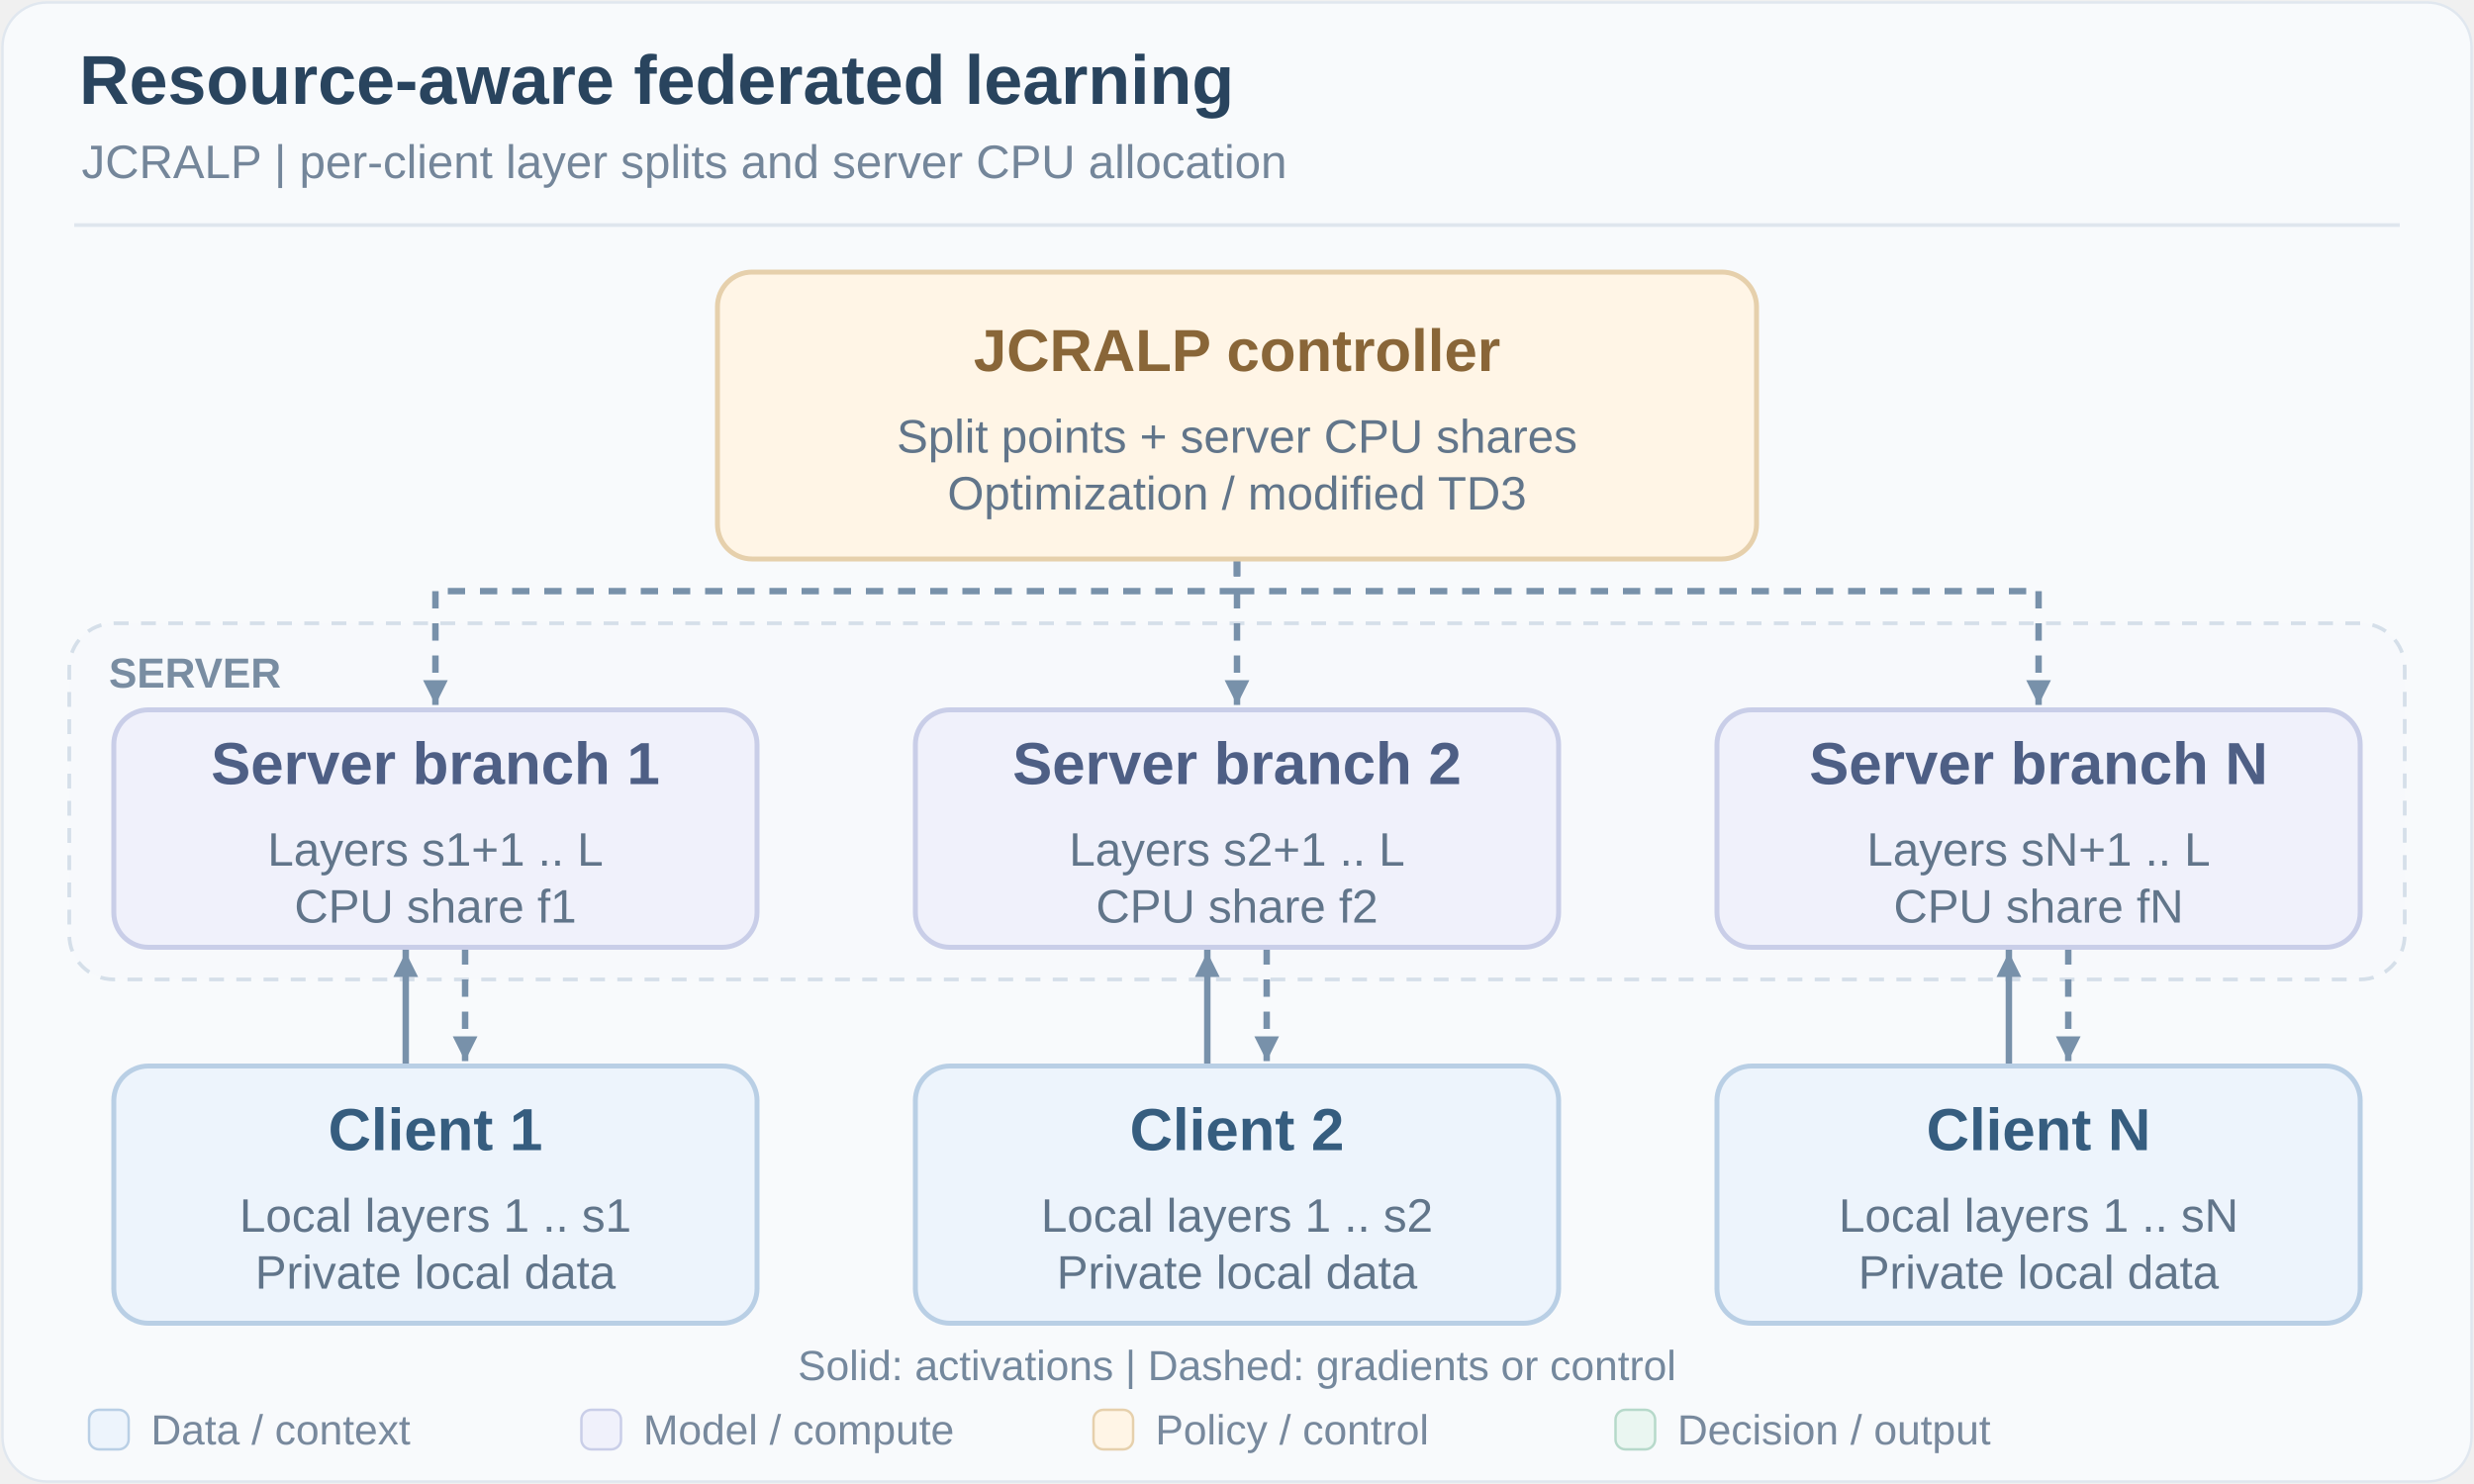
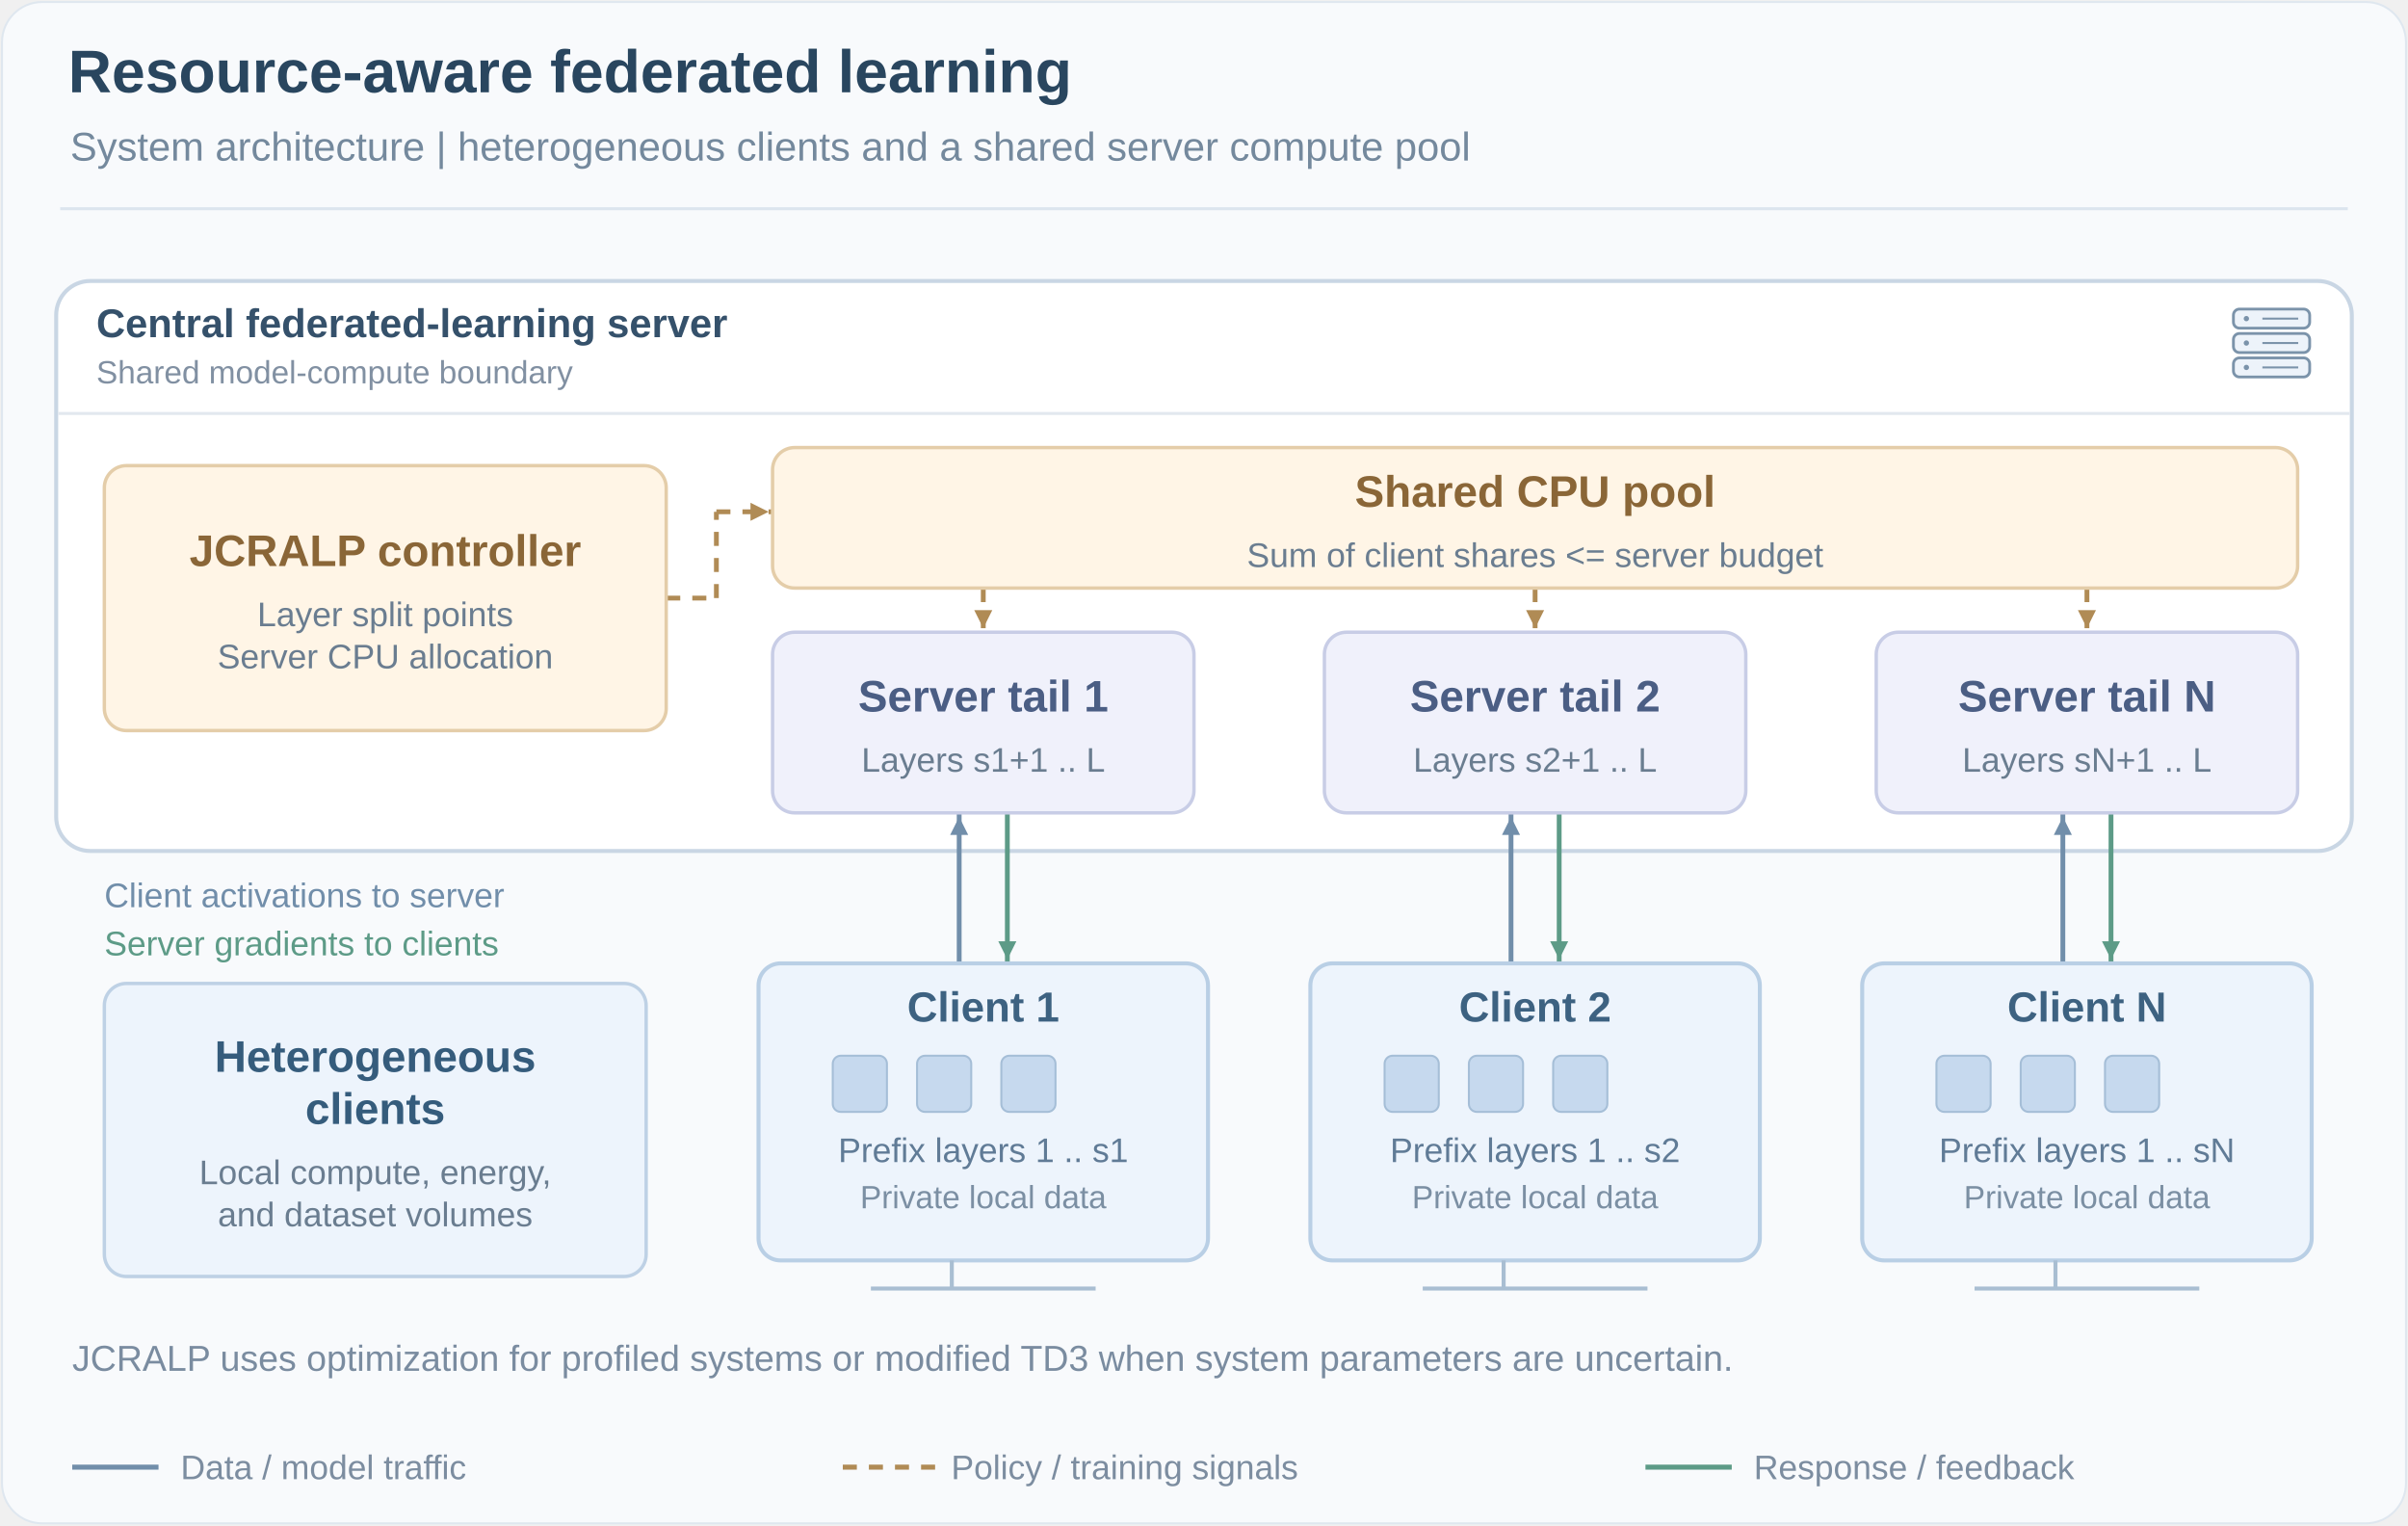
- <svg xmlns="http://www.w3.org/2000/svg" viewBox="0 0 1000 600" width="1000" height="600" role="img" aria-labelledby="title desc">
-   <defs>
-     <marker id="arrow" viewBox="0 0 12 12" refX="10" refY="6" markerWidth="11" markerHeight="11" markerUnits="userSpaceOnUse" orient="auto">
-       <path d="M 1 1 L 11 6 L 1 11 Z" fill="#7891aa" />
-     </marker>
-   </defs>
-   <rect x="1" y="1" width="998" height="598" rx="18" fill="#f8fafc" stroke="#e0e7ef" />
-   <rect x="28" y="252" width="944" height="144" rx="18" fill="#f7f9fc" stroke="#d5dfe9" stroke-width="1.5" stroke-dasharray="6 5" />
-   <text x="44" y="278" font-family="Arial, Helvetica, sans-serif" font-size="17" font-weight="600" fill="#798da2" text-anchor="start">SERVER</text>
-   <path d="M 164 431 L 164 383" fill="none" stroke="#7891aa" stroke-width="2.6" stroke-linejoin="round" />
-   <polygon points="164.0,385.0 169.0,395.0 159.0,395.0" fill="#7891aa" />
-   <path d="M 188.0 383.0 L 188.0 390.0 M 188.0 396.0 L 188.0 403.0 M 188.0 409.0 L 188.0 416.0 M 188.0 422.0 L 188.0 429.0" fill="none" stroke="#7891aa" stroke-width="2.6" stroke-linejoin="round" />
-   <polygon points="188.0,429.0 183.0,419.0 193.0,419.0" fill="#7891aa" />
-   <path d="M 500.0 226.0 L 500.0 233.0 M 500.0 239.0 L 493.0 239.0 M 487.0 239.0 L 480.0 239.0 M 474.0 239.0 L 467.0 239.0 M 461.0 239.0 L 454.0 239.0 M 448.0 239.0 L 441.0 239.0 M 435.0 239.0 L 428.0 239.0 M 422.0 239.0 L 415.0 239.0 M 409.0 239.0 L 402.0 239.0 M 396.0 239.0 L 389.0 239.0 M 383.0 239.0 L 376.0 239.0 M 370.0 239.0 L 363.0 239.0 M 357.0 239.0 L 350.0 239.0 M 344.0 239.0 L 337.0 239.0 M 331.0 239.0 L 324.0 239.0 M 318.0 239.0 L 311.0 239.0 M 305.0 239.0 L 298.0 239.0 M 292.0 239.0 L 285.0 239.0 M 279.0 239.0 L 272.0 239.0 M 266.0 239.0 L 259.0 239.0 M 253.0 239.0 L 246.0 239.0 M 240.0 239.0 L 233.0 239.0 M 227.0 239.0 L 220.0 239.0 M 214.0 239.0 L 207.0 239.0 M 201.0 239.0 L 194.0 239.0 M 188.0 239.0 L 181.0 239.0 M 176.0 239.0 L 176.0 246.0 M 176.0 252.0 L 176.0 259.0 M 176.0 265.0 L 176.0 272.0 M 176.0 278.0 L 176.0 285.0" fill="none" stroke="#7891aa" stroke-width="2.6" stroke-linejoin="round" />
-   <polygon points="176.0,285.0 171.0,275.0 181.0,275.0" fill="#7891aa" />
-   <path d="M 488 431 L 488 383" fill="none" stroke="#7891aa" stroke-width="2.6" stroke-linejoin="round" />
-   <polygon points="488.0,385.0 493.0,395.0 483.0,395.0" fill="#7891aa" />
-   <path d="M 512.0 383.0 L 512.0 390.0 M 512.0 396.0 L 512.0 403.0 M 512.0 409.0 L 512.0 416.0 M 512.0 422.0 L 512.0 429.0" fill="none" stroke="#7891aa" stroke-width="2.6" stroke-linejoin="round" />
-   <polygon points="512.0,429.0 507.0,419.0 517.0,419.0" fill="#7891aa" />
-   <path d="M 500.0 226.0 L 500.0 233.0 M 500.0 239.0 L 500.0 246.0 M 500.0 252.0 L 500.0 259.0 M 500.0 265.0 L 500.0 272.0 M 500.0 278.0 L 500.0 285.0" fill="none" stroke="#7891aa" stroke-width="2.6" stroke-linejoin="round" />
-   <polygon points="500.0,285.0 495.0,275.0 505.0,275.0" fill="#7891aa" />
-   <path d="M 812 431 L 812 383" fill="none" stroke="#7891aa" stroke-width="2.6" stroke-linejoin="round" />
-   <polygon points="812.0,385.0 817.0,395.0 807.0,395.0" fill="#7891aa" />
-   <path d="M 836.0 383.0 L 836.0 390.0 M 836.0 396.0 L 836.0 403.0 M 836.0 409.0 L 836.0 416.0 M 836.0 422.0 L 836.0 429.0" fill="none" stroke="#7891aa" stroke-width="2.6" stroke-linejoin="round" />
-   <polygon points="836.0,429.0 831.0,419.0 841.0,419.0" fill="#7891aa" />
-   <path d="M 500.0 226.0 L 500.0 233.0 M 500.0 239.0 L 507.0 239.0 M 513.0 239.0 L 520.0 239.0 M 526.0 239.0 L 533.0 239.0 M 539.0 239.0 L 546.0 239.0 M 552.0 239.0 L 559.0 239.0 M 565.0 239.0 L 572.0 239.0 M 578.0 239.0 L 585.0 239.0 M 591.0 239.0 L 598.0 239.0 M 604.0 239.0 L 611.0 239.0 M 617.0 239.0 L 624.0 239.0 M 630.0 239.0 L 637.0 239.0 M 643.0 239.0 L 650.0 239.0 M 656.0 239.0 L 663.0 239.0 M 669.0 239.0 L 676.0 239.0 M 682.0 239.0 L 689.0 239.0 M 695.0 239.0 L 702.0 239.0 M 708.0 239.0 L 715.0 239.0 M 721.0 239.0 L 728.0 239.0 M 734.0 239.0 L 741.0 239.0 M 747.0 239.0 L 754.0 239.0 M 760.0 239.0 L 767.0 239.0 M 773.0 239.0 L 780.0 239.0 M 786.0 239.0 L 793.0 239.0 M 799.0 239.0 L 806.0 239.0 M 812.0 239.0 L 819.0 239.0 M 824.0 239.0 L 824.0 246.0 M 824.0 252.0 L 824.0 259.0 M 824.0 265.0 L 824.0 272.0 M 824.0 278.0 L 824.0 285.0" fill="none" stroke="#7891aa" stroke-width="2.6" stroke-linejoin="round" />
-   <polygon points="824.0,285.0 819.0,275.0 829.0,275.0" fill="#7891aa" />
-   <path d="M 30 91 H 970" stroke="#dfe6ee" stroke-width="1.5" />
-   <rect x="290" y="110" width="420" height="116" rx="14" fill="#fff5e6" stroke="#e6d0ac" stroke-width="2" />
-   <text x="500.0" y="150.0" font-family="Arial, Helvetica, sans-serif" font-size="24" font-weight="600" fill="#896638" text-anchor="middle">JCRALP controller</text>
-   <text x="500.0" y="183.0" font-family="Arial, Helvetica, sans-serif" font-size="19" font-weight="400" fill="#61758a" text-anchor="middle">Split points + server CPU shares</text>
-   <text x="500.0" y="206.0" font-family="Arial, Helvetica, sans-serif" font-size="19" font-weight="400" fill="#61758a" text-anchor="middle">Optimization / modified TD3</text>
-   <rect x="46" y="287" width="260" height="96" rx="14" fill="#f0f1fb" stroke="#c9cee8" stroke-width="2" />
-   <text x="176.0" y="317.0" font-family="Arial, Helvetica, sans-serif" font-size="24" font-weight="600" fill="#4e5f85" text-anchor="middle">Server branch 1</text>
-   <text x="176.0" y="350.0" font-family="Arial, Helvetica, sans-serif" font-size="19" font-weight="400" fill="#61758a" text-anchor="middle">Layers s1+1 .. L</text>
-   <text x="176.0" y="373.0" font-family="Arial, Helvetica, sans-serif" font-size="19" font-weight="400" fill="#61758a" text-anchor="middle">CPU share f1</text>
-   <rect x="46" y="431" width="260" height="104" rx="14" fill="#edf4fc" stroke="#b9cfe5" stroke-width="2" />
-   <text x="176.0" y="465.0" font-family="Arial, Helvetica, sans-serif" font-size="24" font-weight="600" fill="#365d7f" text-anchor="middle">Client 1</text>
-   <text x="176.0" y="498.0" font-family="Arial, Helvetica, sans-serif" font-size="19" font-weight="400" fill="#61758a" text-anchor="middle">Local layers 1 .. s1</text>
-   <text x="176.0" y="521.0" font-family="Arial, Helvetica, sans-serif" font-size="19" font-weight="400" fill="#61758a" text-anchor="middle">Private local data</text>
-   <rect x="370" y="287" width="260" height="96" rx="14" fill="#f0f1fb" stroke="#c9cee8" stroke-width="2" />
-   <text x="500.0" y="317.0" font-family="Arial, Helvetica, sans-serif" font-size="24" font-weight="600" fill="#4e5f85" text-anchor="middle">Server branch 2</text>
-   <text x="500.0" y="350.0" font-family="Arial, Helvetica, sans-serif" font-size="19" font-weight="400" fill="#61758a" text-anchor="middle">Layers s2+1 .. L</text>
-   <text x="500.0" y="373.0" font-family="Arial, Helvetica, sans-serif" font-size="19" font-weight="400" fill="#61758a" text-anchor="middle">CPU share f2</text>
-   <rect x="370" y="431" width="260" height="104" rx="14" fill="#edf4fc" stroke="#b9cfe5" stroke-width="2" />
-   <text x="500.0" y="465.0" font-family="Arial, Helvetica, sans-serif" font-size="24" font-weight="600" fill="#365d7f" text-anchor="middle">Client 2</text>
-   <text x="500.0" y="498.0" font-family="Arial, Helvetica, sans-serif" font-size="19" font-weight="400" fill="#61758a" text-anchor="middle">Local layers 1 .. s2</text>
-   <text x="500.0" y="521.0" font-family="Arial, Helvetica, sans-serif" font-size="19" font-weight="400" fill="#61758a" text-anchor="middle">Private local data</text>
-   <rect x="694" y="287" width="260" height="96" rx="14" fill="#f0f1fb" stroke="#c9cee8" stroke-width="2" />
-   <text x="824.0" y="317.0" font-family="Arial, Helvetica, sans-serif" font-size="24" font-weight="600" fill="#4e5f85" text-anchor="middle">Server branch N</text>
-   <text x="824.0" y="350.0" font-family="Arial, Helvetica, sans-serif" font-size="19" font-weight="400" fill="#61758a" text-anchor="middle">Layers sN+1 .. L</text>
-   <text x="824.0" y="373.0" font-family="Arial, Helvetica, sans-serif" font-size="19" font-weight="400" fill="#61758a" text-anchor="middle">CPU share fN</text>
-   <rect x="694" y="431" width="260" height="104" rx="14" fill="#edf4fc" stroke="#b9cfe5" stroke-width="2" />
-   <text x="824.0" y="465.0" font-family="Arial, Helvetica, sans-serif" font-size="24" font-weight="600" fill="#365d7f" text-anchor="middle">Client N</text>
-   <text x="824.0" y="498.0" font-family="Arial, Helvetica, sans-serif" font-size="19" font-weight="400" fill="#61758a" text-anchor="middle">Local layers 1 .. sN</text>
-   <text x="824.0" y="521.0" font-family="Arial, Helvetica, sans-serif" font-size="19" font-weight="400" fill="#61758a" text-anchor="middle">Private local data</text>
-   <text x="500" y="558" font-family="Arial, Helvetica, sans-serif" font-size="17" font-weight="400" fill="#74889d" text-anchor="middle">Solid: activations | Dashed: gradients or control</text>
-   <text x="32" y="42" font-family="Arial, Helvetica, sans-serif" font-size="28" font-weight="600" fill="#29445e" text-anchor="start">Resource-aware federated learning</text>
-   <text x="33" y="72" font-family="Arial, Helvetica, sans-serif" font-size="19" font-weight="400" fill="#74869a" text-anchor="start">JCRALP | per-client layer splits and server CPU allocation</text>
-   <rect x="36" y="570" width="16" height="16" rx="4" fill="#edf4fc" stroke="#b9cfe5" />
-   <text x="61" y="584" font-family="Arial, Helvetica, sans-serif" font-size="17" fill="#78899d">Data / context</text>
-   <rect x="235" y="570" width="16" height="16" rx="4" fill="#f0f1fb" stroke="#c9cee8" />
-   <text x="260" y="584" font-family="Arial, Helvetica, sans-serif" font-size="17" fill="#78899d">Model / compute</text>
-   <rect x="442" y="570" width="16" height="16" rx="4" fill="#fff5e6" stroke="#e6d0ac" />
-   <text x="467" y="584" font-family="Arial, Helvetica, sans-serif" font-size="17" fill="#78899d">Policy / control</text>
-   <rect x="653" y="570" width="16" height="16" rx="4" fill="#eaf6f1" stroke="#b6d9ca" />
-   <text x="678" y="584" font-family="Arial, Helvetica, sans-serif" font-size="17" fill="#78899d">Decision / output</text>
+ <svg xmlns="http://www.w3.org/2000/svg" width="1200" height="760" viewBox="0 0 1200 760" role="img" aria-labelledby="title desc">
+   <rect x="1" y="1" width="1198" height="758" rx="20" fill="#f8fafc" stroke="#dfe7ef" />
+   <path d="M 30 104 H 1170" stroke="#dce5ee" stroke-width="1.5" />
+   <rect x="28" y="140" width="1144" height="284" rx="17" fill="#fff" stroke="#c9d6e4" stroke-width="2" />
+   <path d="M 29 206 H 1171" stroke="#e2e8ef" stroke-width="1.5" />
+   <text x="48" y="168" font-family="Arial, Helvetica, sans-serif" font-size="20" font-weight="600" fill="#35516b" text-anchor="start">Central federated-learning server</text>
+   <text x="48" y="191" font-family="Arial, Helvetica, sans-serif" font-size="16" font-weight="400" fill="#8190a2" text-anchor="start">Shared model-compute boundary</text>
+   <rect x="1113" y="154" width="38" height="9.5" rx="3" fill="#edf3fa" stroke="#7b93aa" stroke-width="1.4" />
+   <circle cx="1119.46" cy="158.75" r="1.33" fill="#7b93aa" />
+   <path d="M 1127.44 158.75 H 1145.3" stroke="#7b93aa" />
+   <rect x="1113" y="166.16" width="38" height="9.5" rx="3" fill="#edf3fa" stroke="#7b93aa" stroke-width="1.4" />
+   <circle cx="1119.46" cy="170.91" r="1.33" fill="#7b93aa" />
+   <path d="M 1127.44 170.91 H 1145.3" stroke="#7b93aa" />
+   <rect x="1113" y="178.32" width="38" height="9.5" rx="3" fill="#edf3fa" stroke="#7b93aa" stroke-width="1.4" />
+   <circle cx="1119.46" cy="183.07" r="1.33" fill="#7b93aa" />
+   <path d="M 1127.44 183.07 H 1145.3" stroke="#7b93aa" />
+   <path d="M 490.0 293.0 L 490.0 300.0 M 490.0 306.0 L 490.0 313.0" fill="none" stroke="#b08b55" stroke-width="2.4" stroke-linejoin="round" />
+   <polygon points="490.0,313.0 485.5,304.0 494.5,304.0" fill="#b08b55" />
+   <path d="M 765.0 293.0 L 765.0 300.0 M 765.0 306.0 L 765.0 313.0" fill="none" stroke="#b08b55" stroke-width="2.4" stroke-linejoin="round" />
+   <polygon points="765.0,313.0 760.5,304.0 769.5,304.0" fill="#b08b55" />
+   <path d="M 1040.0 293.0 L 1040.0 300.0 M 1040.0 306.0 L 1040.0 313.0" fill="none" stroke="#b08b55" stroke-width="2.4" stroke-linejoin="round" />
+   <polygon points="1040.0,313.0 1035.5,304.0 1044.5,304.0" fill="#b08b55" />
+   <path d="M 332.0 298.0 L 339.0 298.0 M 345.0 298.0 L 352.0 298.0 M 357.0 298.0 L 357.0 291.0 M 357.0 285.0 L 357.0 278.0 M 357.0 272.0 L 357.0 265.0 M 357.0 259.0 L 357.0 255.0 M 357.0 255.0 L 364.0 255.0 M 370.0 255.0 L 377.0 255.0 M 383.0 255.0 L 385.0 255.0" fill="none" stroke="#b08b55" stroke-width="2.4" stroke-linejoin="round" />
+   <polygon points="383.0,255.0 374.0,259.5 374.0,250.5" fill="#b08b55" />
+   <path d="M 478 480 L 478 405" fill="none" stroke="#718eaa" stroke-width="2.4" stroke-linejoin="round" />
+   <polygon points="478.0,407.0 482.5,416.0 473.5,416.0" fill="#718eaa" />
+   <path d="M 502 405 L 502 480" fill="none" stroke="#5d9b87" stroke-width="2.4" stroke-linejoin="round" />
+   <polygon points="502.0,478.0 497.5,469.0 506.5,469.0" fill="#5d9b87" />
+   <path d="M 753 480 L 753 405" fill="none" stroke="#718eaa" stroke-width="2.4" stroke-linejoin="round" />
+   <polygon points="753.0,407.0 757.5,416.0 748.5,416.0" fill="#718eaa" />
+   <path d="M 777 405 L 777 480" fill="none" stroke="#5d9b87" stroke-width="2.4" stroke-linejoin="round" />
+   <polygon points="777.0,478.0 772.5,469.0 781.5,469.0" fill="#5d9b87" />
+   <path d="M 1028 480 L 1028 405" fill="none" stroke="#718eaa" stroke-width="2.4" stroke-linejoin="round" />
+   <polygon points="1028.0,407.0 1032.5,416.0 1023.5,416.0" fill="#718eaa" />
+   <path d="M 1052 405 L 1052 480" fill="none" stroke="#5d9b87" stroke-width="2.4" stroke-linejoin="round" />
+   <polygon points="1052.0,478.0 1047.5,469.0 1056.5,469.0" fill="#5d9b87" />
+   <rect x="52" y="232" width="280" height="132" rx="11" fill="#fff5e6" stroke="#e4cda9" stroke-width="1.7" />
+   <text x="192.0" y="282.0" font-family="Arial, Helvetica, sans-serif" font-size="22" font-weight="600" fill="#8a6637" text-anchor="middle">JCRALP controller</text>
+   <text x="192.0" y="312.0" font-family="Arial, Helvetica, sans-serif" font-size="17" font-weight="400" fill="#6a7d90" text-anchor="middle">Layer split points</text>
+   <text x="192.0" y="333.0" font-family="Arial, Helvetica, sans-serif" font-size="17" font-weight="400" fill="#6a7d90" text-anchor="middle">Server CPU allocation</text>
+   <rect x="385" y="223" width="760" height="70" rx="11" fill="#fff5e6" stroke="#e4cda9" stroke-width="1.7" />
+   <text x="765.0" y="252.5" font-family="Arial, Helvetica, sans-serif" font-size="22" font-weight="600" fill="#8a6637" text-anchor="middle">Shared CPU pool</text>
+   <text x="765.0" y="282.5" font-family="Arial, Helvetica, sans-serif" font-size="17" font-weight="400" fill="#6a7d90" text-anchor="middle">Sum of client shares &lt;= server budget</text>
+   <rect x="385" y="315" width="210" height="90" rx="11" fill="#f0f1fb" stroke="#c8cde6" stroke-width="1.7" />
+   <text x="490.0" y="354.5" font-family="Arial, Helvetica, sans-serif" font-size="22" font-weight="600" fill="#4b5e84" text-anchor="middle">Server tail 1</text>
+   <text x="490.0" y="384.5" font-family="Arial, Helvetica, sans-serif" font-size="17" font-weight="400" fill="#6a7d90" text-anchor="middle">Layers s1+1 .. L</text>
+   <rect x="660" y="315" width="210" height="90" rx="11" fill="#f0f1fb" stroke="#c8cde6" stroke-width="1.7" />
+   <text x="765.0" y="354.5" font-family="Arial, Helvetica, sans-serif" font-size="22" font-weight="600" fill="#4b5e84" text-anchor="middle">Server tail 2</text>
+   <text x="765.0" y="384.5" font-family="Arial, Helvetica, sans-serif" font-size="17" font-weight="400" fill="#6a7d90" text-anchor="middle">Layers s2+1 .. L</text>
+   <rect x="935" y="315" width="210" height="90" rx="11" fill="#f0f1fb" stroke="#c8cde6" stroke-width="1.7" />
+   <text x="1040.0" y="354.5" font-family="Arial, Helvetica, sans-serif" font-size="22" font-weight="600" fill="#4b5e84" text-anchor="middle">Server tail N</text>
+   <text x="1040.0" y="384.5" font-family="Arial, Helvetica, sans-serif" font-size="17" font-weight="400" fill="#6a7d90" text-anchor="middle">Layers sN+1 .. L</text>
+   <rect x="52" y="490" width="270" height="146" rx="11" fill="#edf4fc" stroke="#bed1e5" stroke-width="1.7" />
+   <text x="187.0" y="534.0" font-family="Arial, Helvetica, sans-serif" font-size="22" font-weight="600" fill="#355c7c" text-anchor="middle">Heterogeneous</text>
+   <text x="187.0" y="560.0" font-family="Arial, Helvetica, sans-serif" font-size="22" font-weight="600" fill="#355c7c" text-anchor="middle">clients</text>
+   <text x="187.0" y="590.0" font-family="Arial, Helvetica, sans-serif" font-size="17" font-weight="400" fill="#6a7d90" text-anchor="middle">Local compute, energy,</text>
+   <text x="187.0" y="611.0" font-family="Arial, Helvetica, sans-serif" font-size="17" font-weight="400" fill="#6a7d90" text-anchor="middle">and dataset volumes</text>
+   <rect x="378" y="480" width="224" height="148" rx="11" fill="#edf4fc" stroke="#b9cfe5" stroke-width="2" />
+   <text x="490.0" y="509" font-family="Arial, Helvetica, sans-serif" font-size="21" font-weight="600" fill="#3d6281" text-anchor="middle">Client 1</text>
+   <rect x="415" y="526" width="27" height="28" rx="4" fill="#c6d9ee" stroke="#a5bed7" />
+   <rect x="457" y="526" width="27" height="28" rx="4" fill="#c6d9ee" stroke="#a5bed7" />
+   <rect x="499" y="526" width="27" height="28" rx="4" fill="#c6d9ee" stroke="#a5bed7" />
+   <text x="490.0" y="579" font-family="Arial, Helvetica, sans-serif" font-size="17" font-weight="400" fill="#607b96" text-anchor="middle">Prefix layers 1 .. s1</text>
+   <text x="490.0" y="602" font-family="Arial, Helvetica, sans-serif" font-size="16" font-weight="400" fill="#7b8fa3" text-anchor="middle">Private local data</text>
+   <path d="M 474.32 628 V 642 H 434.0 H 546.0" fill="none" stroke="#a9bed2" stroke-width="2" />
+   <rect x="653" y="480" width="224" height="148" rx="11" fill="#edf4fc" stroke="#b9cfe5" stroke-width="2" />
+   <text x="765.0" y="509" font-family="Arial, Helvetica, sans-serif" font-size="21" font-weight="600" fill="#3d6281" text-anchor="middle">Client 2</text>
+   <rect x="690" y="526" width="27" height="28" rx="4" fill="#c6d9ee" stroke="#a5bed7" />
+   <rect x="732" y="526" width="27" height="28" rx="4" fill="#c6d9ee" stroke="#a5bed7" />
+   <rect x="774" y="526" width="27" height="28" rx="4" fill="#c6d9ee" stroke="#a5bed7" />
+   <text x="765.0" y="579" font-family="Arial, Helvetica, sans-serif" font-size="17" font-weight="400" fill="#607b96" text-anchor="middle">Prefix layers 1 .. s2</text>
+   <text x="765.0" y="602" font-family="Arial, Helvetica, sans-serif" font-size="16" font-weight="400" fill="#7b8fa3" text-anchor="middle">Private local data</text>
+   <path d="M 749.32 628 V 642 H 709.0 H 821.0" fill="none" stroke="#a9bed2" stroke-width="2" />
+   <rect x="928" y="480" width="224" height="148" rx="11" fill="#edf4fc" stroke="#b9cfe5" stroke-width="2" />
+   <text x="1040.0" y="509" font-family="Arial, Helvetica, sans-serif" font-size="21" font-weight="600" fill="#3d6281" text-anchor="middle">Client N</text>
+   <rect x="965" y="526" width="27" height="28" rx="4" fill="#c6d9ee" stroke="#a5bed7" />
+   <rect x="1007" y="526" width="27" height="28" rx="4" fill="#c6d9ee" stroke="#a5bed7" />
+   <rect x="1049" y="526" width="27" height="28" rx="4" fill="#c6d9ee" stroke="#a5bed7" />
+   <text x="1040.0" y="579" font-family="Arial, Helvetica, sans-serif" font-size="17" font-weight="400" fill="#607b96" text-anchor="middle">Prefix layers 1 .. sN</text>
+   <text x="1040.0" y="602" font-family="Arial, Helvetica, sans-serif" font-size="16" font-weight="400" fill="#7b8fa3" text-anchor="middle">Private local data</text>
+   <path d="M 1024.32 628 V 642 H 984.0 H 1096.0" fill="none" stroke="#a9bed2" stroke-width="2" />
+   <text x="52" y="452" font-family="Arial, Helvetica, sans-serif" font-size="17" font-weight="400" fill="#718eaa" text-anchor="start">Client activations to server</text>
+   <text x="52" y="476" font-family="Arial, Helvetica, sans-serif" font-size="17" font-weight="400" fill="#5d9b87" text-anchor="start">Server gradients to clients</text>
+   <text x="36" y="683" font-family="Arial, Helvetica, sans-serif" font-size="18" font-weight="400" fill="#7a8ca0" text-anchor="start">JCRALP uses optimization for profiled systems or modified TD3 when system parameters are uncertain.</text>
+   <text x="34" y="46" font-family="Arial, Helvetica, sans-serif" font-size="30" font-weight="600" fill="#29465f" text-anchor="start">Resource-aware federated learning</text>
+   <text x="35" y="80" font-family="Arial, Helvetica, sans-serif" font-size="20" font-weight="400" fill="#74899d" text-anchor="start">System architecture | heterogeneous clients and a shared server compute pool</text>
+   <path d="M 36 731 H 79" fill="none" stroke="#718eaa" stroke-width="2.5" />
+   <text x="90" y="737" font-family="Arial, Helvetica, sans-serif" font-size="17" font-weight="400" fill="#7c8da0" text-anchor="start">Data / model traffic</text>
+   <path d="M 420 731 H 427 M 433 731 H 440 M 446 731 H 453 M 459 731 H 466" fill="none" stroke="#b08b55" stroke-width="2.5" />
+   <text x="474" y="737" font-family="Arial, Helvetica, sans-serif" font-size="17" font-weight="400" fill="#7c8da0" text-anchor="start">Policy / training signals</text>
+   <path d="M 820 731 H 863" fill="none" stroke="#5d9b87" stroke-width="2.5" />
+   <text x="874" y="737" font-family="Arial, Helvetica, sans-serif" font-size="17" font-weight="400" fill="#7c8da0" text-anchor="start">Response / feedback</text>
</svg>
